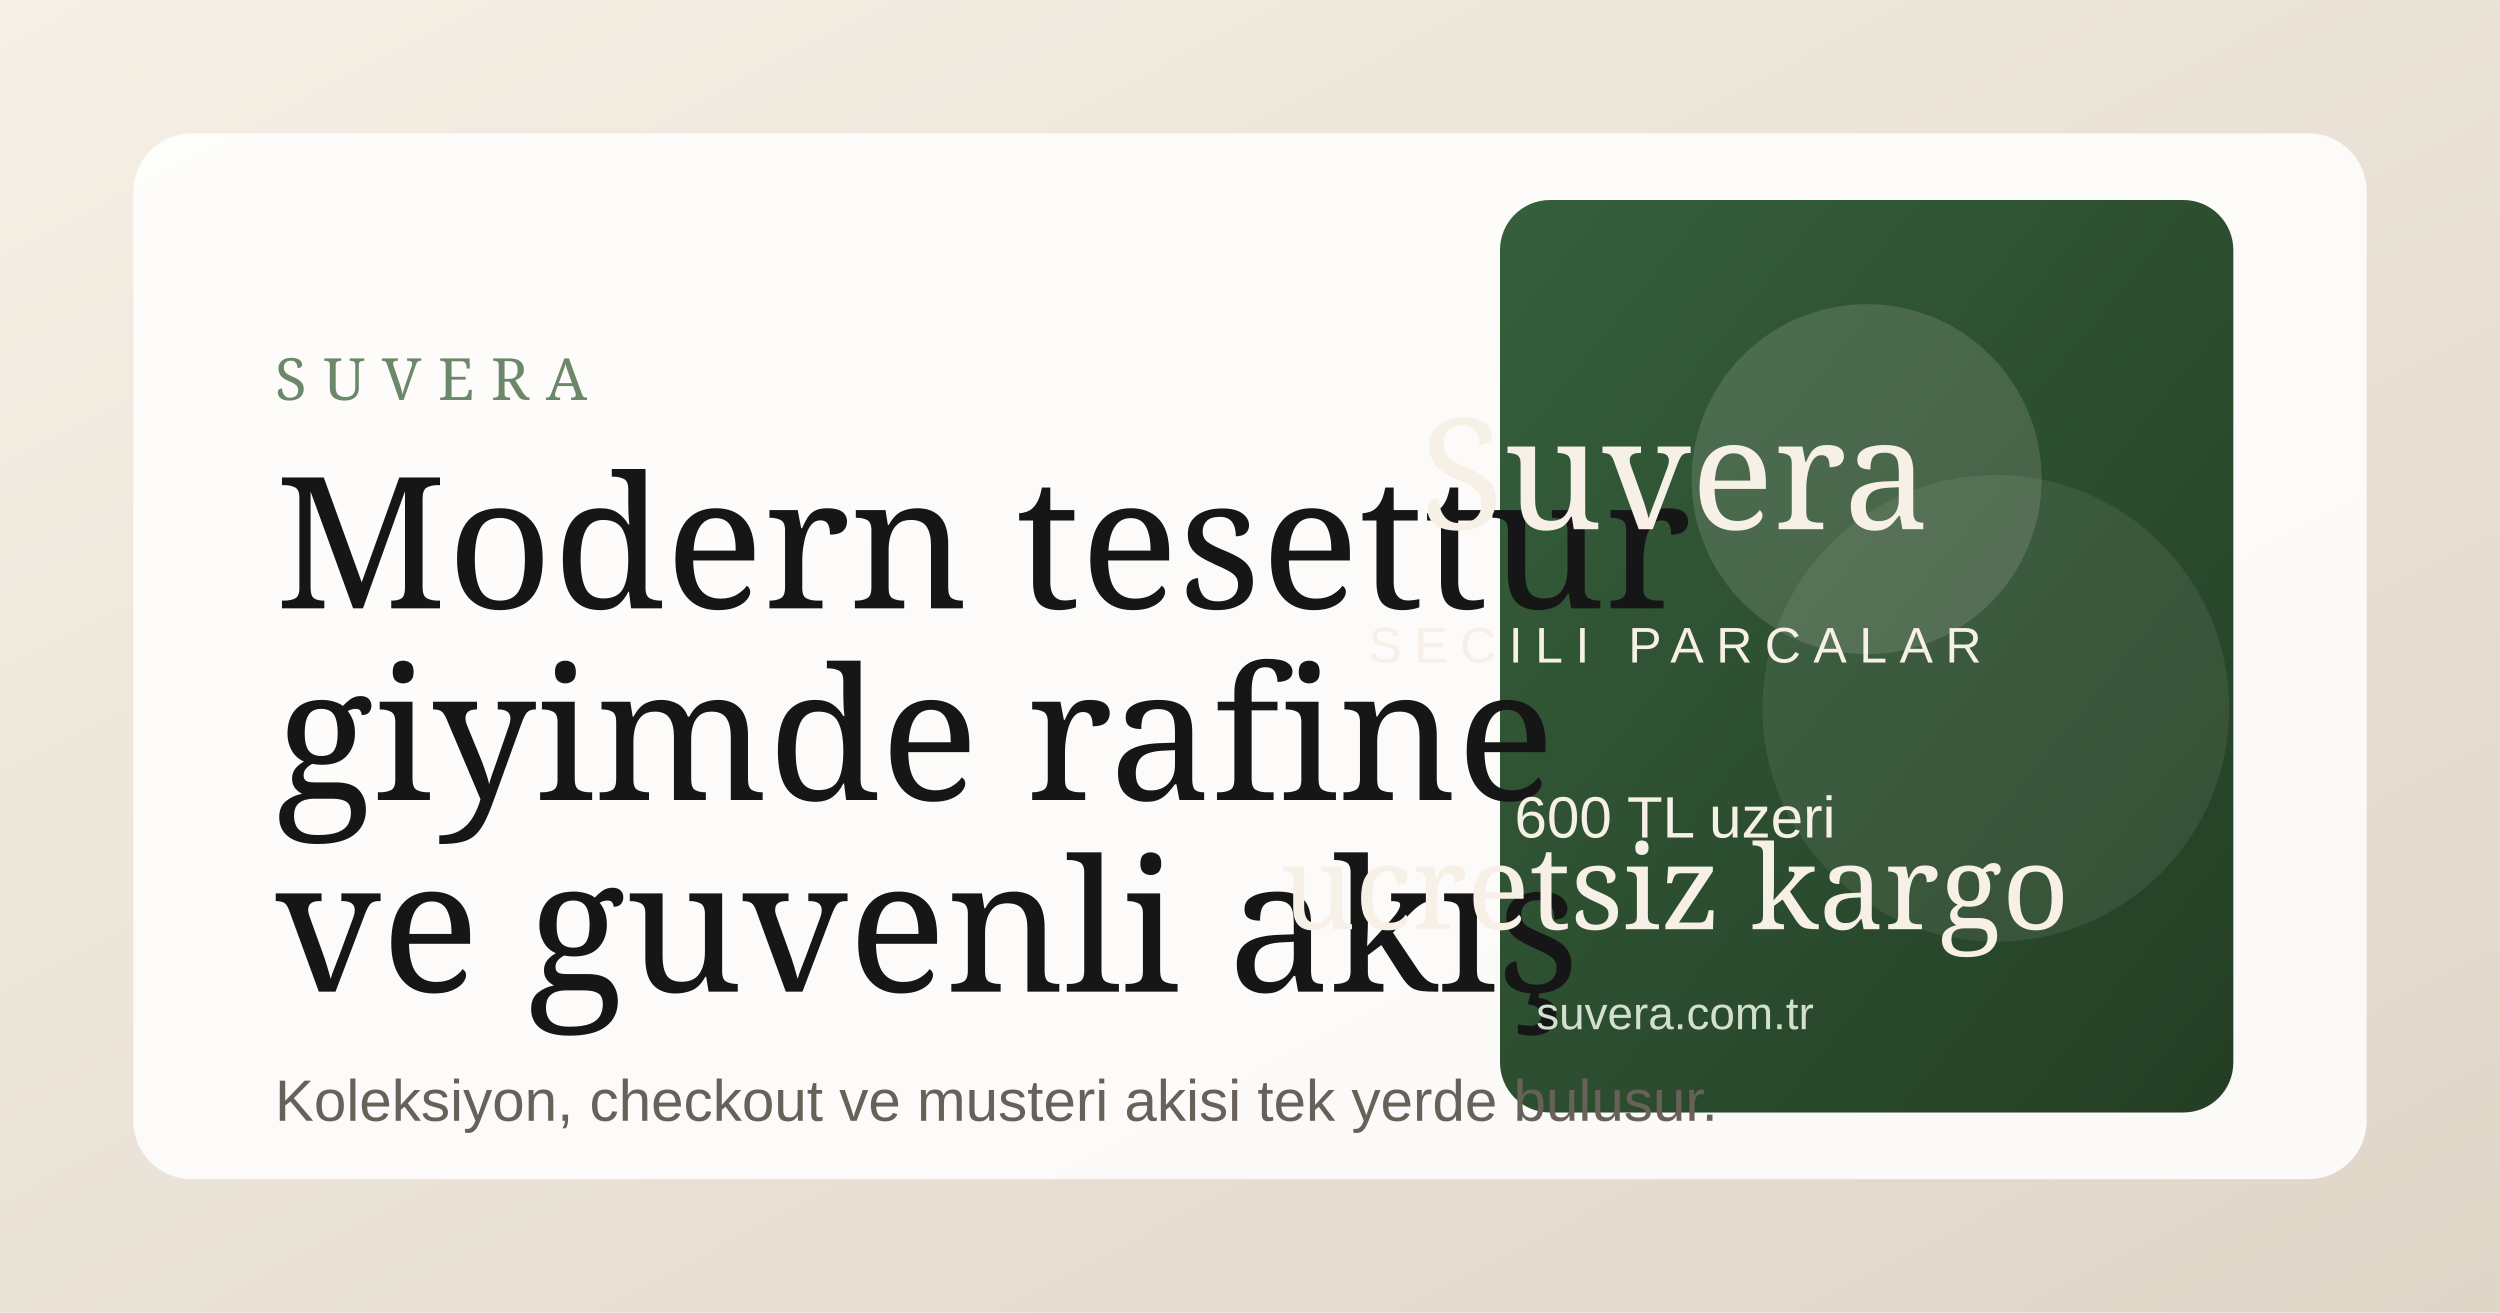
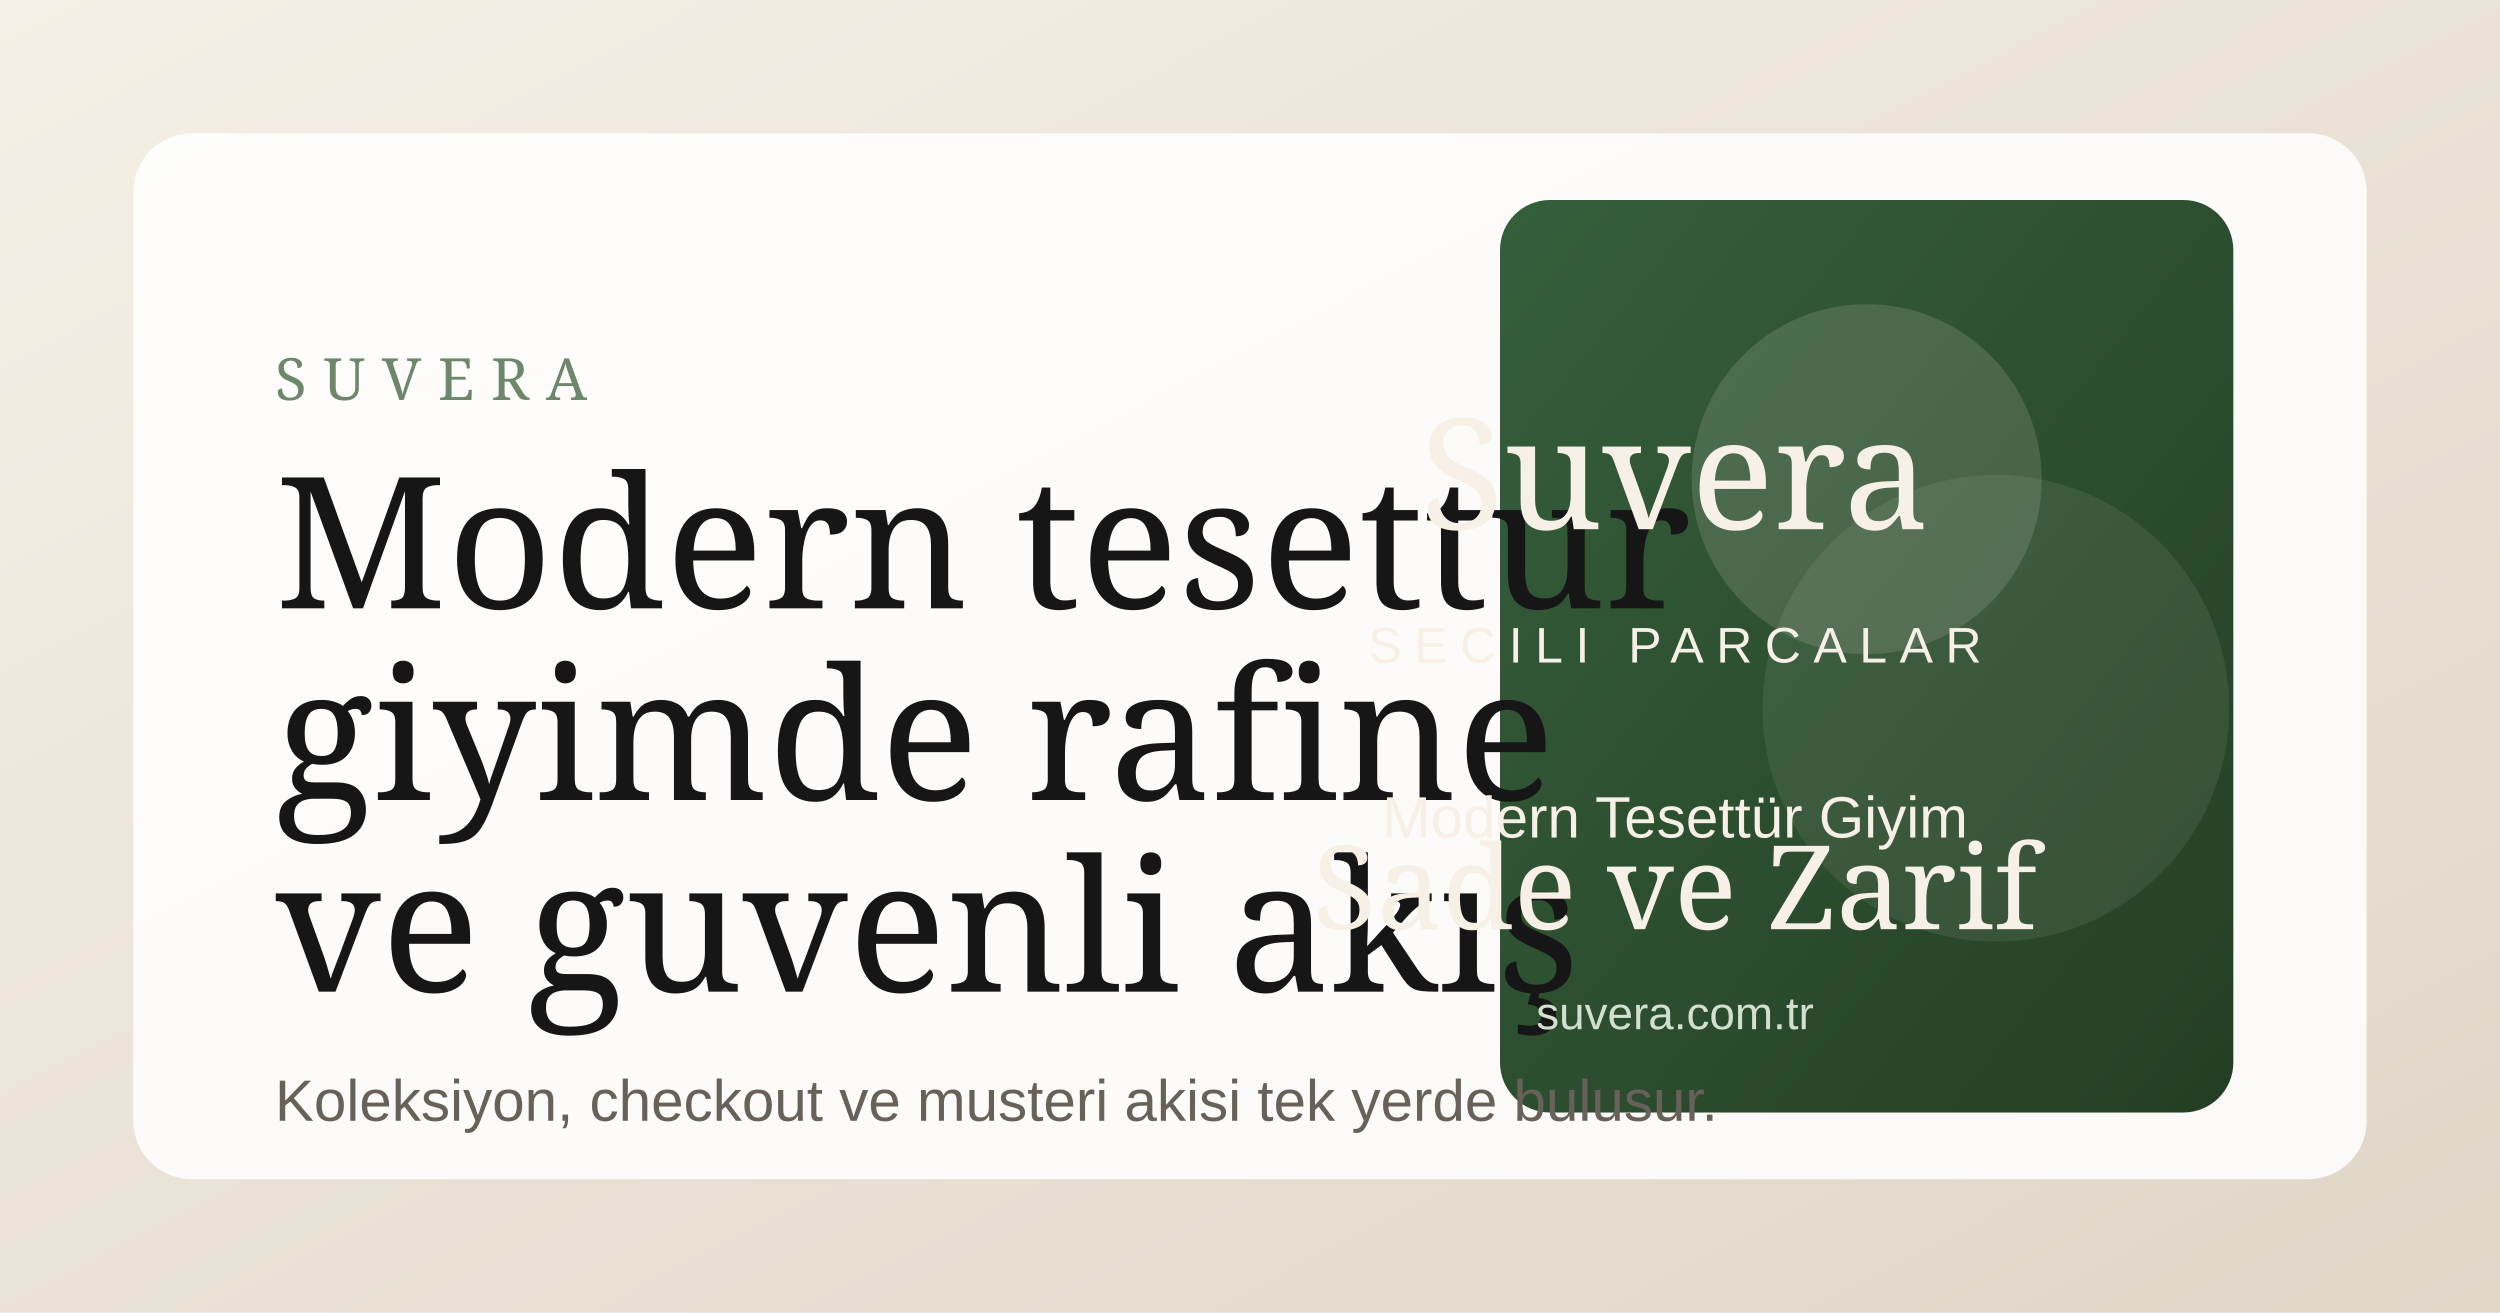
<svg xmlns="http://www.w3.org/2000/svg" viewBox="0 0 1200 630" role="img" aria-label="Suvera sosyal paylasim kapagi">
  <defs>
    <linearGradient id="bg" x1="0%" y1="0%" x2="100%" y2="100%">
      <stop offset="0%" stop-color="#f5efe5" />
      <stop offset="100%" stop-color="#dfd6c8" />
    </linearGradient>
    <linearGradient id="panel" x1="0%" y1="0%" x2="100%" y2="100%">
      <stop offset="0%" stop-color="#355f3c" />
      <stop offset="100%" stop-color="#243e24" />
    </linearGradient>
  </defs>
  <rect width="1200" height="630" fill="url(#bg)" />
  <rect x="64" y="64" width="1072" height="502" rx="28" fill="#fff" opacity="0.86" />
  <rect x="720" y="96" width="352" height="438" rx="24" fill="url(#panel)" />
  <circle cx="896" cy="230" r="84" fill="#f7f1e7" opacity="0.14" />
  <circle cx="958" cy="340" r="112" fill="#f7f1e7" opacity="0.08" />
  <text x="132" y="192" fill="#6d876a" font-family="Georgia, serif" font-size="28" letter-spacing="8">SUVERA</text>
  <text x="132" y="292" fill="#161616" font-family="Georgia, serif" font-size="88">Modern tesettur</text>
  <text x="132" y="384" fill="#161616" font-family="Georgia, serif" font-size="88">giyimde rafine</text>
  <text x="132" y="476" fill="#161616" font-family="Georgia, serif" font-size="88">ve guvenli akış</text>
  <text x="132" y="538" fill="#67615a" font-family="Arial, sans-serif" font-size="28">Koleksiyon, checkout ve musteri akisi tek yerde bulusur.</text>
  <text x="804" y="254" fill="#f6f0e6" font-family="Georgia, serif" font-size="74" text-anchor="middle">Suvera</text>
  <text x="804" y="318" fill="#f6f0e6" font-family="Arial, sans-serif" font-size="24" text-anchor="middle" letter-spacing="6">SECILI PARCALAR</text>
-   <text x="804" y="402" fill="#f6f0e6" font-family="Arial, sans-serif" font-size="28" text-anchor="middle">600 TL uzeri</text>
-   <text x="804" y="446" fill="#f6f0e6" font-family="Georgia, serif" font-size="56" text-anchor="middle">ucretsiz kargo</text>
+   <text x="804" y="402" fill="#f6f0e6" font-family="Arial, sans-serif" font-size="28" text-anchor="middle">Modern Tesettür Giyim</text>
+   <text x="804" y="446" fill="#f6f0e6" font-family="Georgia, serif" font-size="56" text-anchor="middle">Sade ve Zarif</text>
  <text x="804" y="494" fill="#d3dfcf" font-family="Arial, sans-serif" font-size="22" text-anchor="middle">suvera.com.tr</text>
</svg>
